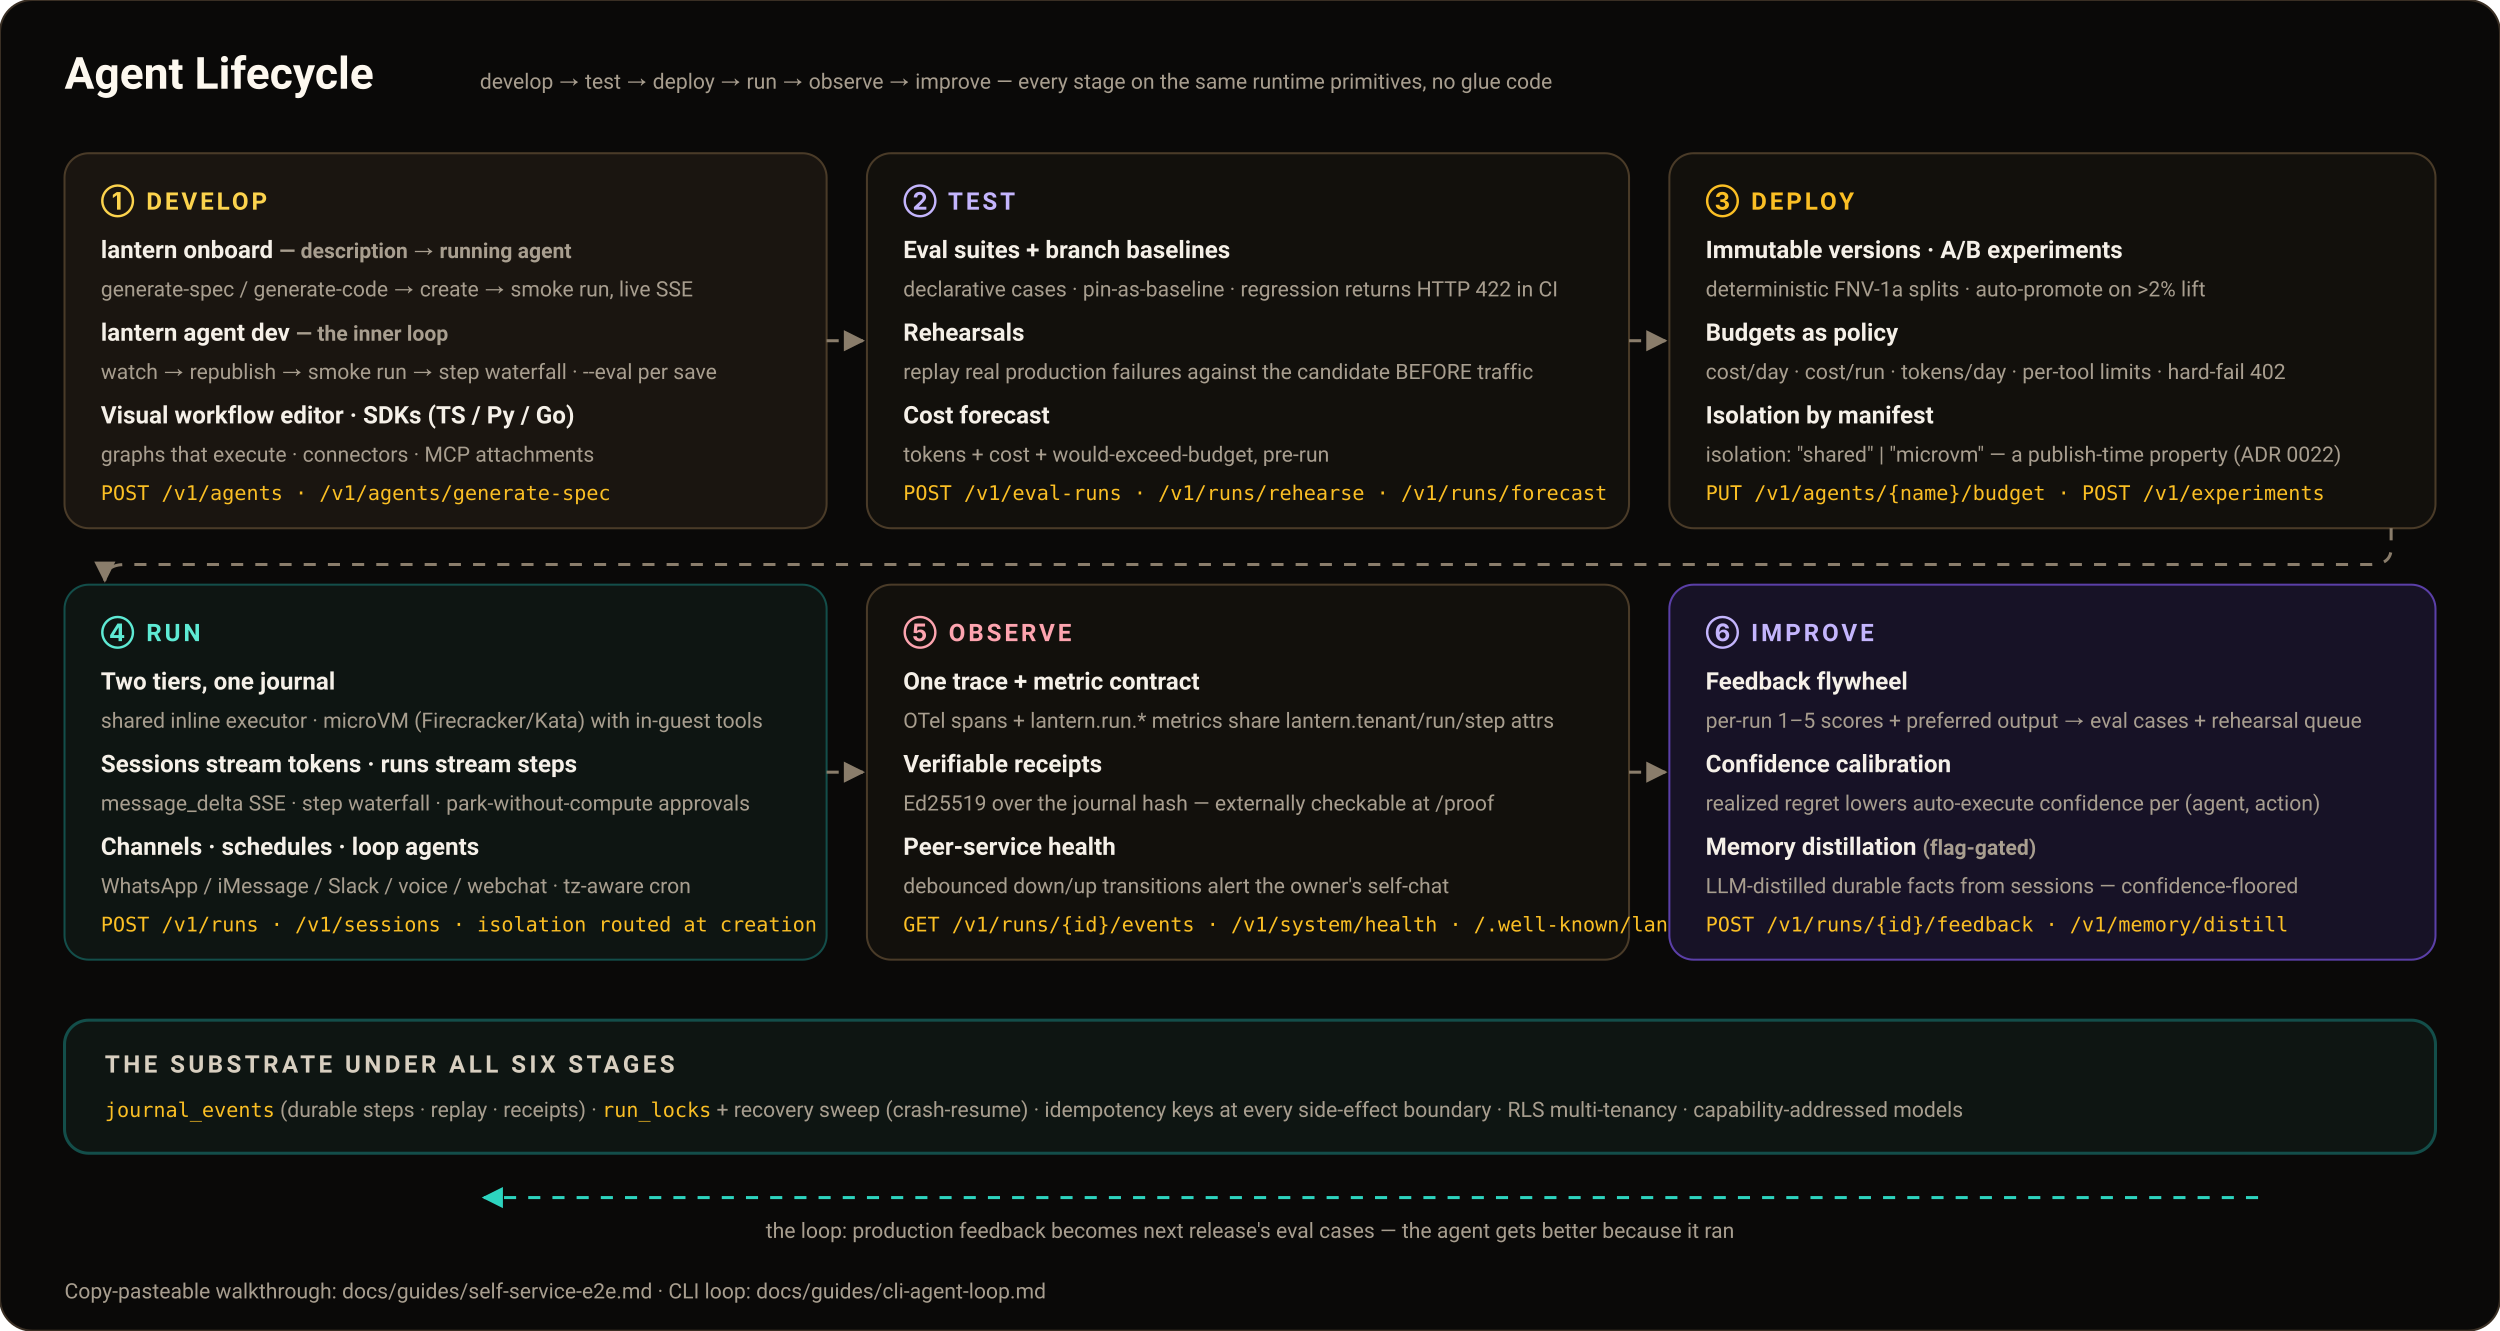
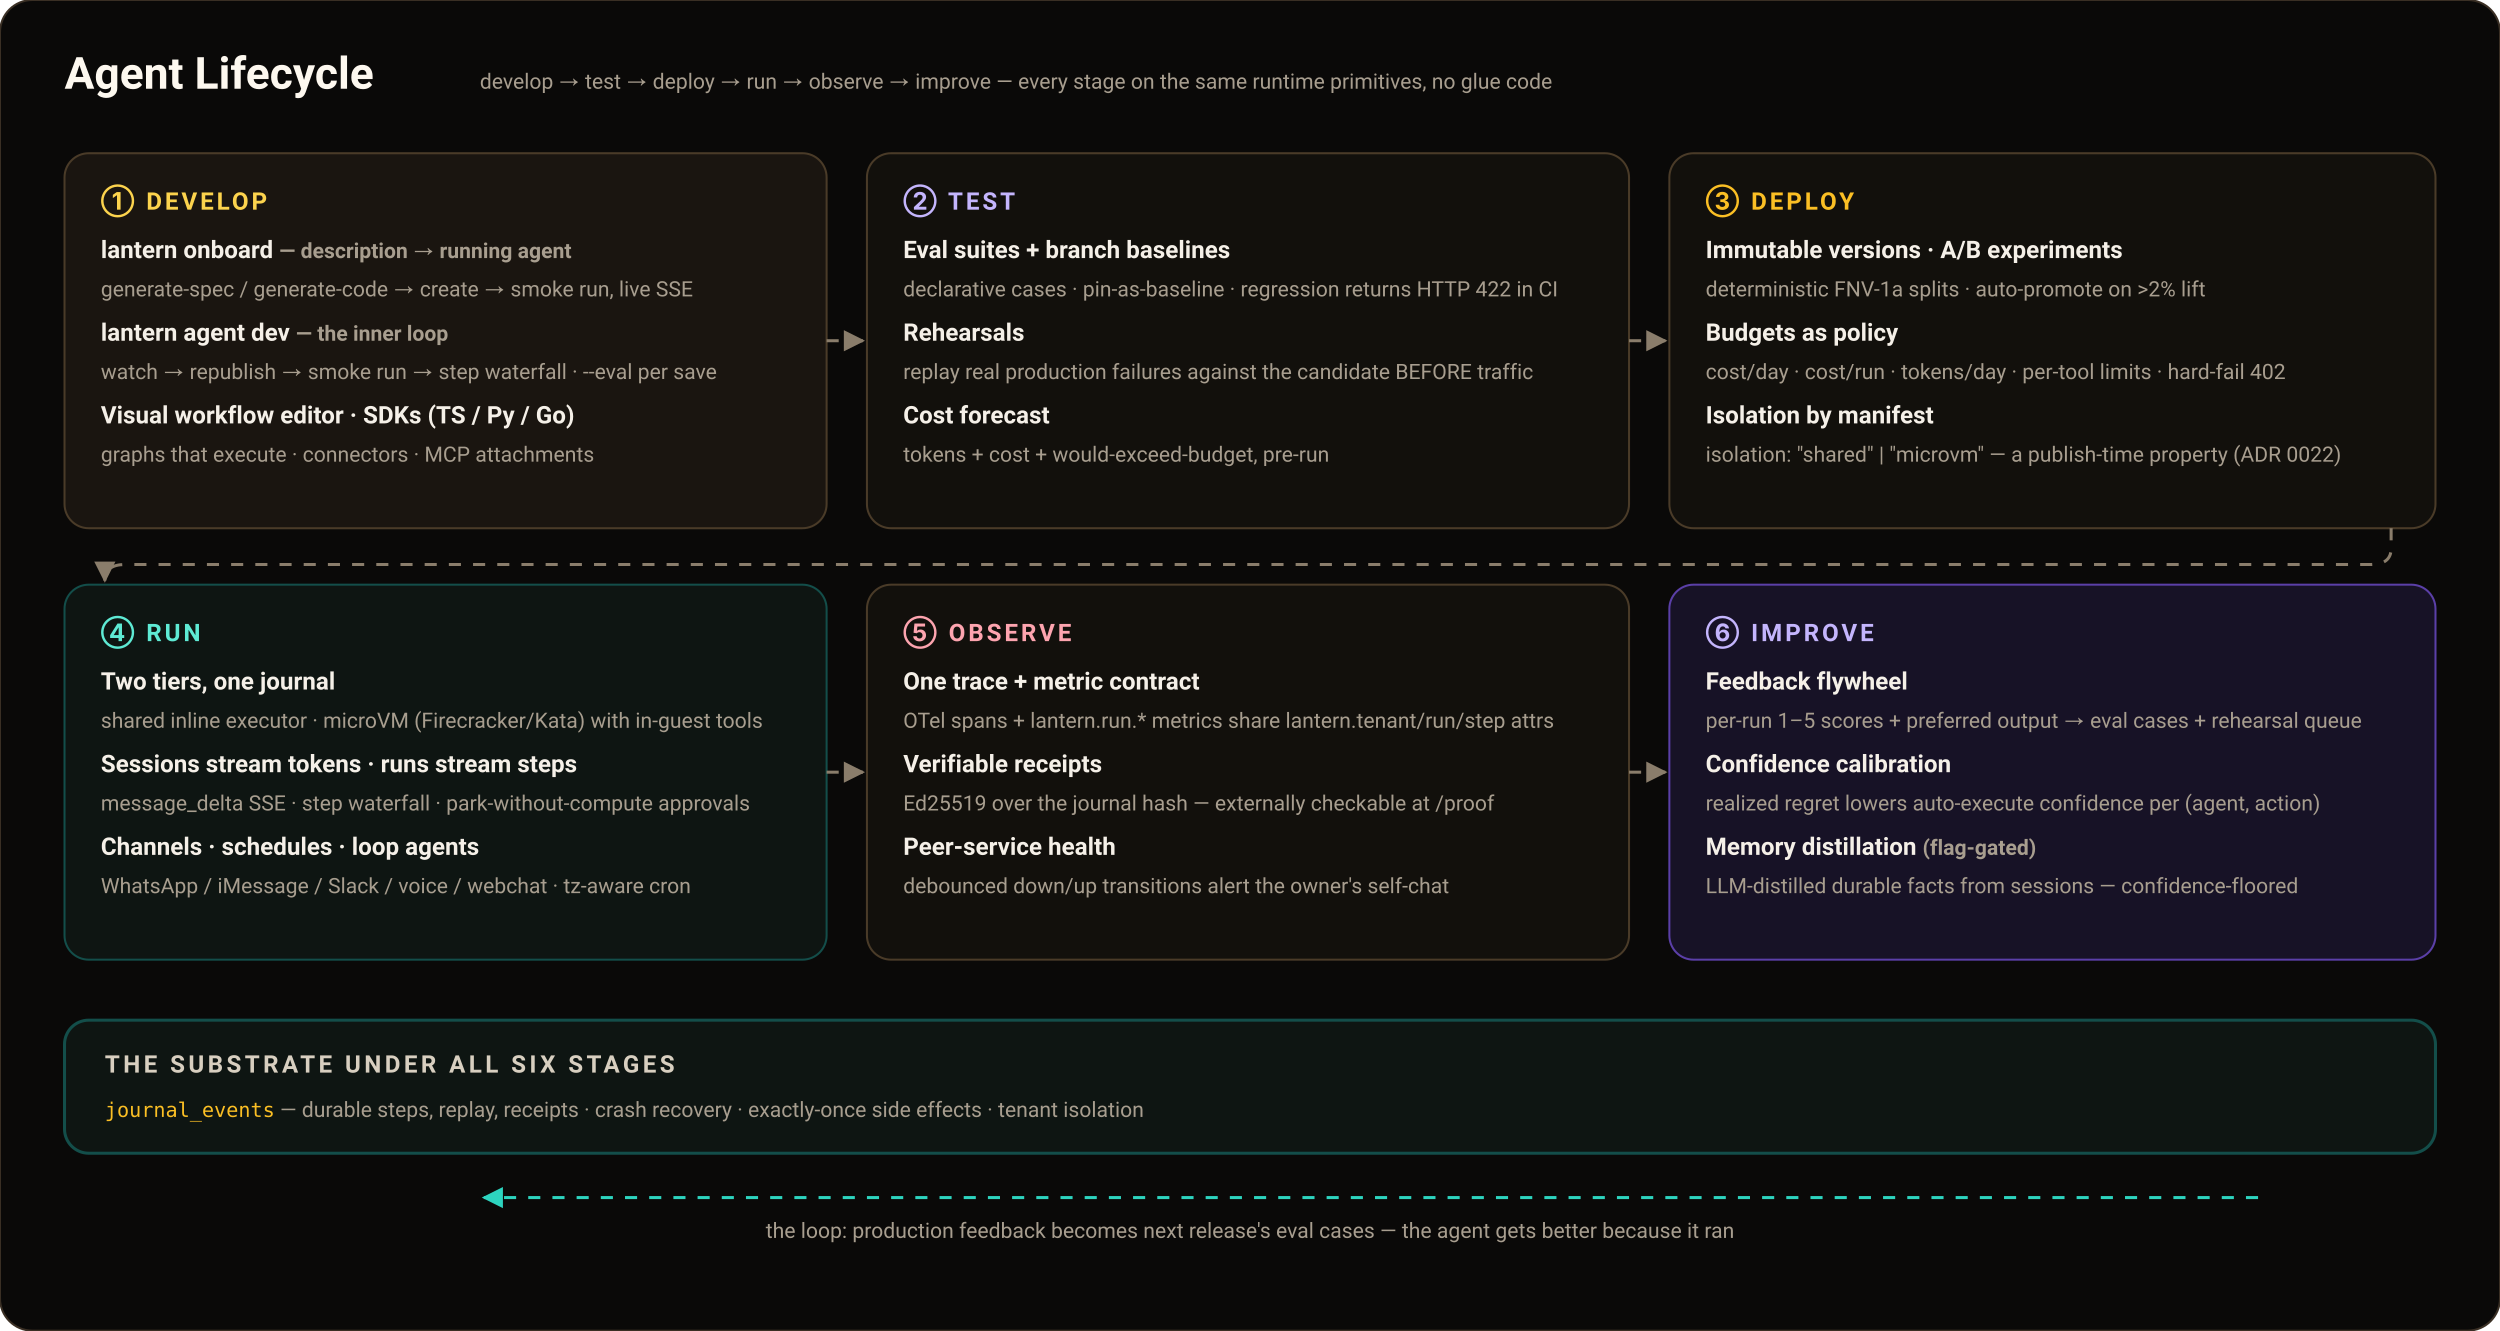
<svg xmlns="http://www.w3.org/2000/svg" width="1240" height="660" viewBox="0 0 1240 660" font-family="ui-sans-serif, system-ui, -apple-system, Segoe UI, Roboto, Helvetica, Arial, sans-serif" role="img" aria-label="Lantern end-to-end agent lifecycle — develop, test, deploy, run, observe, improve, on one shared runtime substrate">
  <defs>
    <marker id="ej-arr" viewBox="0 0 10 10" refX="9" refY="5" markerWidth="7" markerHeight="7" orient="auto-start-reverse">
      <path d="M0 0 L10 5 L0 10 z" fill="#8a7d6b" />
    </marker>
    <marker id="ej-arrg" viewBox="0 0 10 10" refX="9" refY="5" markerWidth="7" markerHeight="7" orient="auto-start-reverse">
      <path d="M0 0 L10 5 L0 10 z" fill="#2dd4bf" />
    </marker>
    <style>
      .t    { fill:#f5f0e8; }
      .sub  { fill:#a89e8f; font-size:10.5px; }
      .h    { fill:#fdf8ef; font-weight:700; }
      .code { fill:#fbbf24; font-size:10px; font-family:ui-monospace,SFMono-Regular,Menlo,monospace; }
      .band { fill:#d8cfc0; font-size:12px; font-weight:700; letter-spacing:.14em; }
      .stg  { font-size:12px; font-weight:700; letter-spacing:.12em; }
      .flow { stroke-dasharray:6 6; animation:ej-dash 1.4s linear infinite; }
      @keyframes ej-dash { to { stroke-dashoffset:-24; } }
      @media (prefers-reduced-motion: reduce) { .flow { animation:none; } }
    </style>
  </defs>
  <rect x="0" y="0" width="1240" height="660" rx="16" fill="#0a0908" />
  <rect x="0" y="0" width="1240" height="660" rx="16" fill="none" stroke="#3a2f24" />
  <text x="32" y="44" class="h" font-size="22">Agent Lifecycle</text>
  <text x="238" y="44" class="sub" font-size="13">develop → test → deploy → run → observe → improve — every stage on the same runtime primitives, no glue code</text>
  <g transform="translate(32,76)">
    <rect x="0" y="0" width="378" height="186" rx="12" fill="#1a1510" stroke="#4a3b28" />
    <text x="18" y="28" class="stg" fill="#fcd34d">① DEVELOP</text>
    <text x="18" y="52" class="t" font-size="12" font-weight="700">lantern onboard <tspan class="sub">— description → running agent</tspan>
    </text>
    <text x="18" y="71" class="sub">generate-spec / generate-code → create → smoke run, live SSE</text>
    <text x="18" y="93" class="t" font-size="12" font-weight="700">lantern agent dev <tspan class="sub">— the inner loop</tspan>
    </text>
    <text x="18" y="112" class="sub">watch → republish → smoke run → step waterfall · --eval per save</text>
    <text x="18" y="134" class="t" font-size="12" font-weight="700">Visual workflow editor · SDKs (TS / Py / Go)</text>
    <text x="18" y="153" class="sub">graphs that execute · connectors · MCP attachments</text>
-     <text x="18" y="172" class="code">POST /v1/agents · /v1/agents/generate-spec</text>
    <rect x="398" y="0" width="378" height="186" rx="12" fill="#12100c" stroke="#4a3b28" />
    <text x="416" y="28" class="stg" fill="#c4b5fd">② TEST</text>
    <text x="416" y="52" class="t" font-size="12" font-weight="700">Eval suites + branch baselines</text>
    <text x="416" y="71" class="sub">declarative cases · pin-as-baseline · regression returns HTTP 422 in CI</text>
    <text x="416" y="93" class="t" font-size="12" font-weight="700">Rehearsals</text>
    <text x="416" y="112" class="sub">replay real production failures against the candidate BEFORE traffic</text>
    <text x="416" y="134" class="t" font-size="12" font-weight="700">Cost forecast</text>
    <text x="416" y="153" class="sub">tokens + cost + would-exceed-budget, pre-run</text>
-     <text x="416" y="172" class="code">POST /v1/eval-runs · /v1/runs/rehearse · /v1/runs/forecast</text>
    <rect x="796" y="0" width="380" height="186" rx="12" fill="#12100c" stroke="#4a3b28" />
    <text x="814" y="28" class="stg" fill="#fbbf24">③ DEPLOY</text>
    <text x="814" y="52" class="t" font-size="12" font-weight="700">Immutable versions · A/B experiments</text>
    <text x="814" y="71" class="sub">deterministic FNV-1a splits · auto-promote on &gt;2% lift</text>
    <text x="814" y="93" class="t" font-size="12" font-weight="700">Budgets as policy</text>
    <text x="814" y="112" class="sub">cost/day · cost/run · tokens/day · per-tool limits · hard-fail 402</text>
    <text x="814" y="134" class="t" font-size="12" font-weight="700">Isolation by manifest</text>
    <text x="814" y="153" class="sub">isolation: "shared" | "microvm" — a publish-time property (ADR 0022)</text>
-     <text x="814" y="172" class="code">PUT /v1/agents/{name}/budget · POST /v1/experiments</text>
  </g>
  <path class="flow" d="M 410 169 H 428" stroke="#8a7d6b" stroke-width="1.5" fill="none" marker-end="url(#ej-arr)" />
  <path class="flow" d="M 808 169 H 826" stroke="#8a7d6b" stroke-width="1.5" fill="none" marker-end="url(#ej-arr)" />
  <g transform="translate(32,290)">
    <rect x="0" y="0" width="378" height="186" rx="12" fill="#0e1512" stroke="#134e4a" />
    <text x="18" y="28" class="stg" fill="#5eead4">④ RUN</text>
    <text x="18" y="52" class="t" font-size="12" font-weight="700">Two tiers, one journal</text>
    <text x="18" y="71" class="sub">shared inline executor · microVM (Firecracker/Kata) with in-guest tools</text>
    <text x="18" y="93" class="t" font-size="12" font-weight="700">Sessions stream tokens · runs stream steps</text>
    <text x="18" y="112" class="sub">message_delta SSE · step waterfall · park-without-compute approvals</text>
    <text x="18" y="134" class="t" font-size="12" font-weight="700">Channels · schedules · loop agents</text>
    <text x="18" y="153" class="sub">WhatsApp / iMessage / Slack / voice / webchat · tz-aware cron</text>
-     <text x="18" y="172" class="code">POST /v1/runs · /v1/sessions · isolation routed at creation</text>
    <rect x="398" y="0" width="378" height="186" rx="12" fill="#12100c" stroke="#4a3b28" />
    <text x="416" y="28" class="stg" fill="#fda4af">⑤ OBSERVE</text>
    <text x="416" y="52" class="t" font-size="12" font-weight="700">One trace + metric contract</text>
    <text x="416" y="71" class="sub">OTel spans + lantern.run.* metrics share lantern.tenant/run/step attrs</text>
    <text x="416" y="93" class="t" font-size="12" font-weight="700">Verifiable receipts</text>
    <text x="416" y="112" class="sub">Ed25519 over the journal hash — externally checkable at /proof</text>
    <text x="416" y="134" class="t" font-size="12" font-weight="700">Peer-service health</text>
    <text x="416" y="153" class="sub">debounced down/up transitions alert the owner's self-chat</text>
-     <text x="416" y="172" class="code">GET /v1/runs/{id}/events · /v1/system/health · /.well-known/lantern-receipts</text>
    <rect x="796" y="0" width="380" height="186" rx="12" fill="#171226" stroke="#5b3fa8" />
    <text x="814" y="28" class="stg" fill="#c4b5fd">⑥ IMPROVE</text>
    <text x="814" y="52" class="t" font-size="12" font-weight="700">Feedback flywheel</text>
    <text x="814" y="71" class="sub">per-run 1–5 scores + preferred output → eval cases + rehearsal queue</text>
    <text x="814" y="93" class="t" font-size="12" font-weight="700">Confidence calibration</text>
    <text x="814" y="112" class="sub">realized regret lowers auto-execute confidence per (agent, action)</text>
    <text x="814" y="134" class="t" font-size="12" font-weight="700">Memory distillation <tspan class="sub">(flag-gated)</tspan>
    </text>
    <text x="814" y="153" class="sub">LLM-distilled durable facts from sessions — confidence-floored</text>
-     <text x="814" y="172" class="code">POST /v1/runs/{id}/feedback · /v1/memory/distill</text>
  </g>
  <path class="flow" d="M 410 383 H 428" stroke="#8a7d6b" stroke-width="1.5" fill="none" marker-end="url(#ej-arr)" />
  <path class="flow" d="M 808 383 H 826" stroke="#8a7d6b" stroke-width="1.5" fill="none" marker-end="url(#ej-arr)" />
  <path class="flow" d="M 1186 262 V 272 Q 1186 280 1176 280 H 62 Q 52 280 52 288 V 288" stroke="#8a7d6b" stroke-width="1.5" fill="none" marker-end="url(#ej-arr)" />
  <path class="flow" d="M 986 476 V 496 Q 986 506 976 506 H 232 Q 222 506 222 496 V 486" stroke="#2dd4bf" stroke-width="1.5" fill="none" marker-end="url(#ej-arrg)" opacity="0" />
  <g transform="translate(32,506)">
    <rect x="0" y="0" width="1176" height="66" rx="12" fill="#0e1512" stroke="#134e4a" stroke-width="1.5" />
    <text x="20" y="26" class="band" fill="#5eead4">THE SUBSTRATE UNDER ALL SIX STAGES</text>
    <text x="20" y="48" class="sub">
-       <tspan class="code" font-size="11">journal_events</tspan> (durable steps · replay · receipts) · <tspan class="code" font-size="11">run_locks</tspan> + recovery sweep (crash-resume) · idempotency keys at every side-effect boundary · RLS multi-tenancy · capability-addressed models</text>
+       <tspan class="code" font-size="11">journal_events</tspan> — durable steps, replay, receipts · crash recovery · exactly-once side effects · tenant isolation</text>
  </g>
  <path class="flow" d="M 1120 594 H 240" stroke="#2dd4bf" stroke-width="1.5" fill="none" marker-end="url(#ej-arrg)" />
  <text x="620" y="614" text-anchor="middle" class="sub" fill="#5eead4">the loop: production feedback becomes next release's eval cases — the agent gets better because it ran</text>
-   <text x="32" y="644" class="sub">Copy-pasteable walkthrough: docs/guides/self-service-e2e.md · CLI loop: docs/guides/cli-agent-loop.md</text>
</svg>
